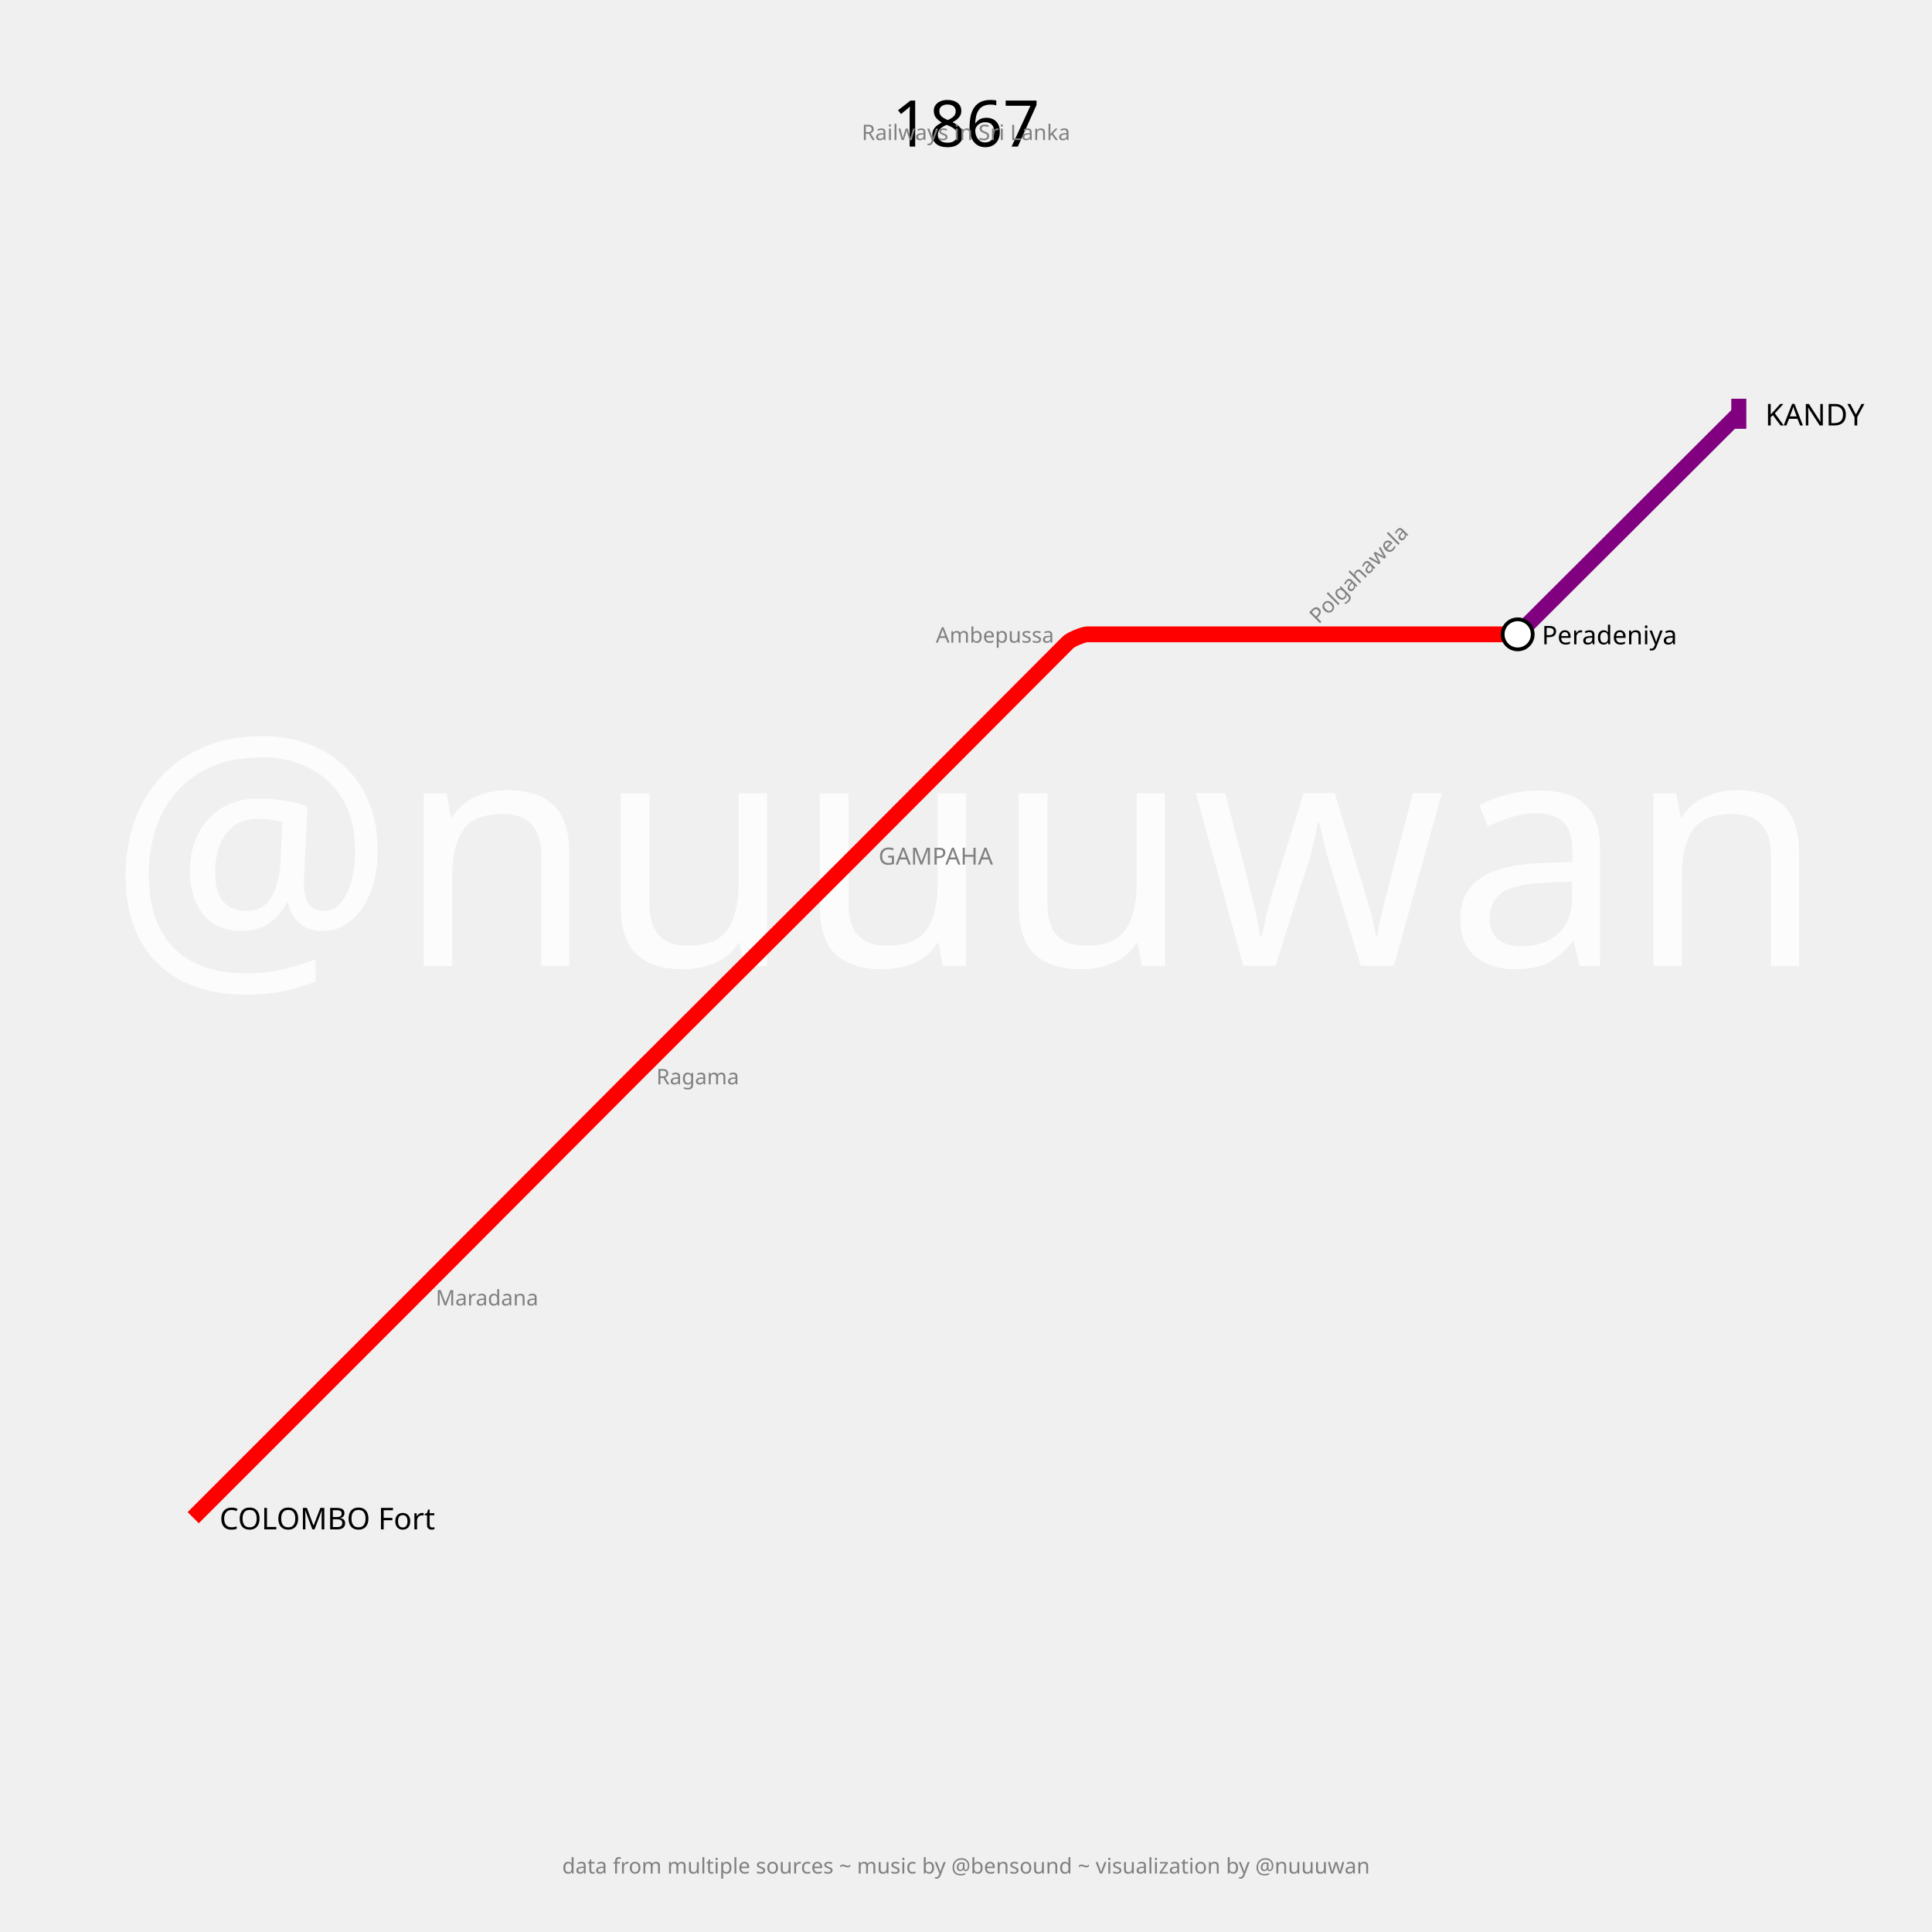
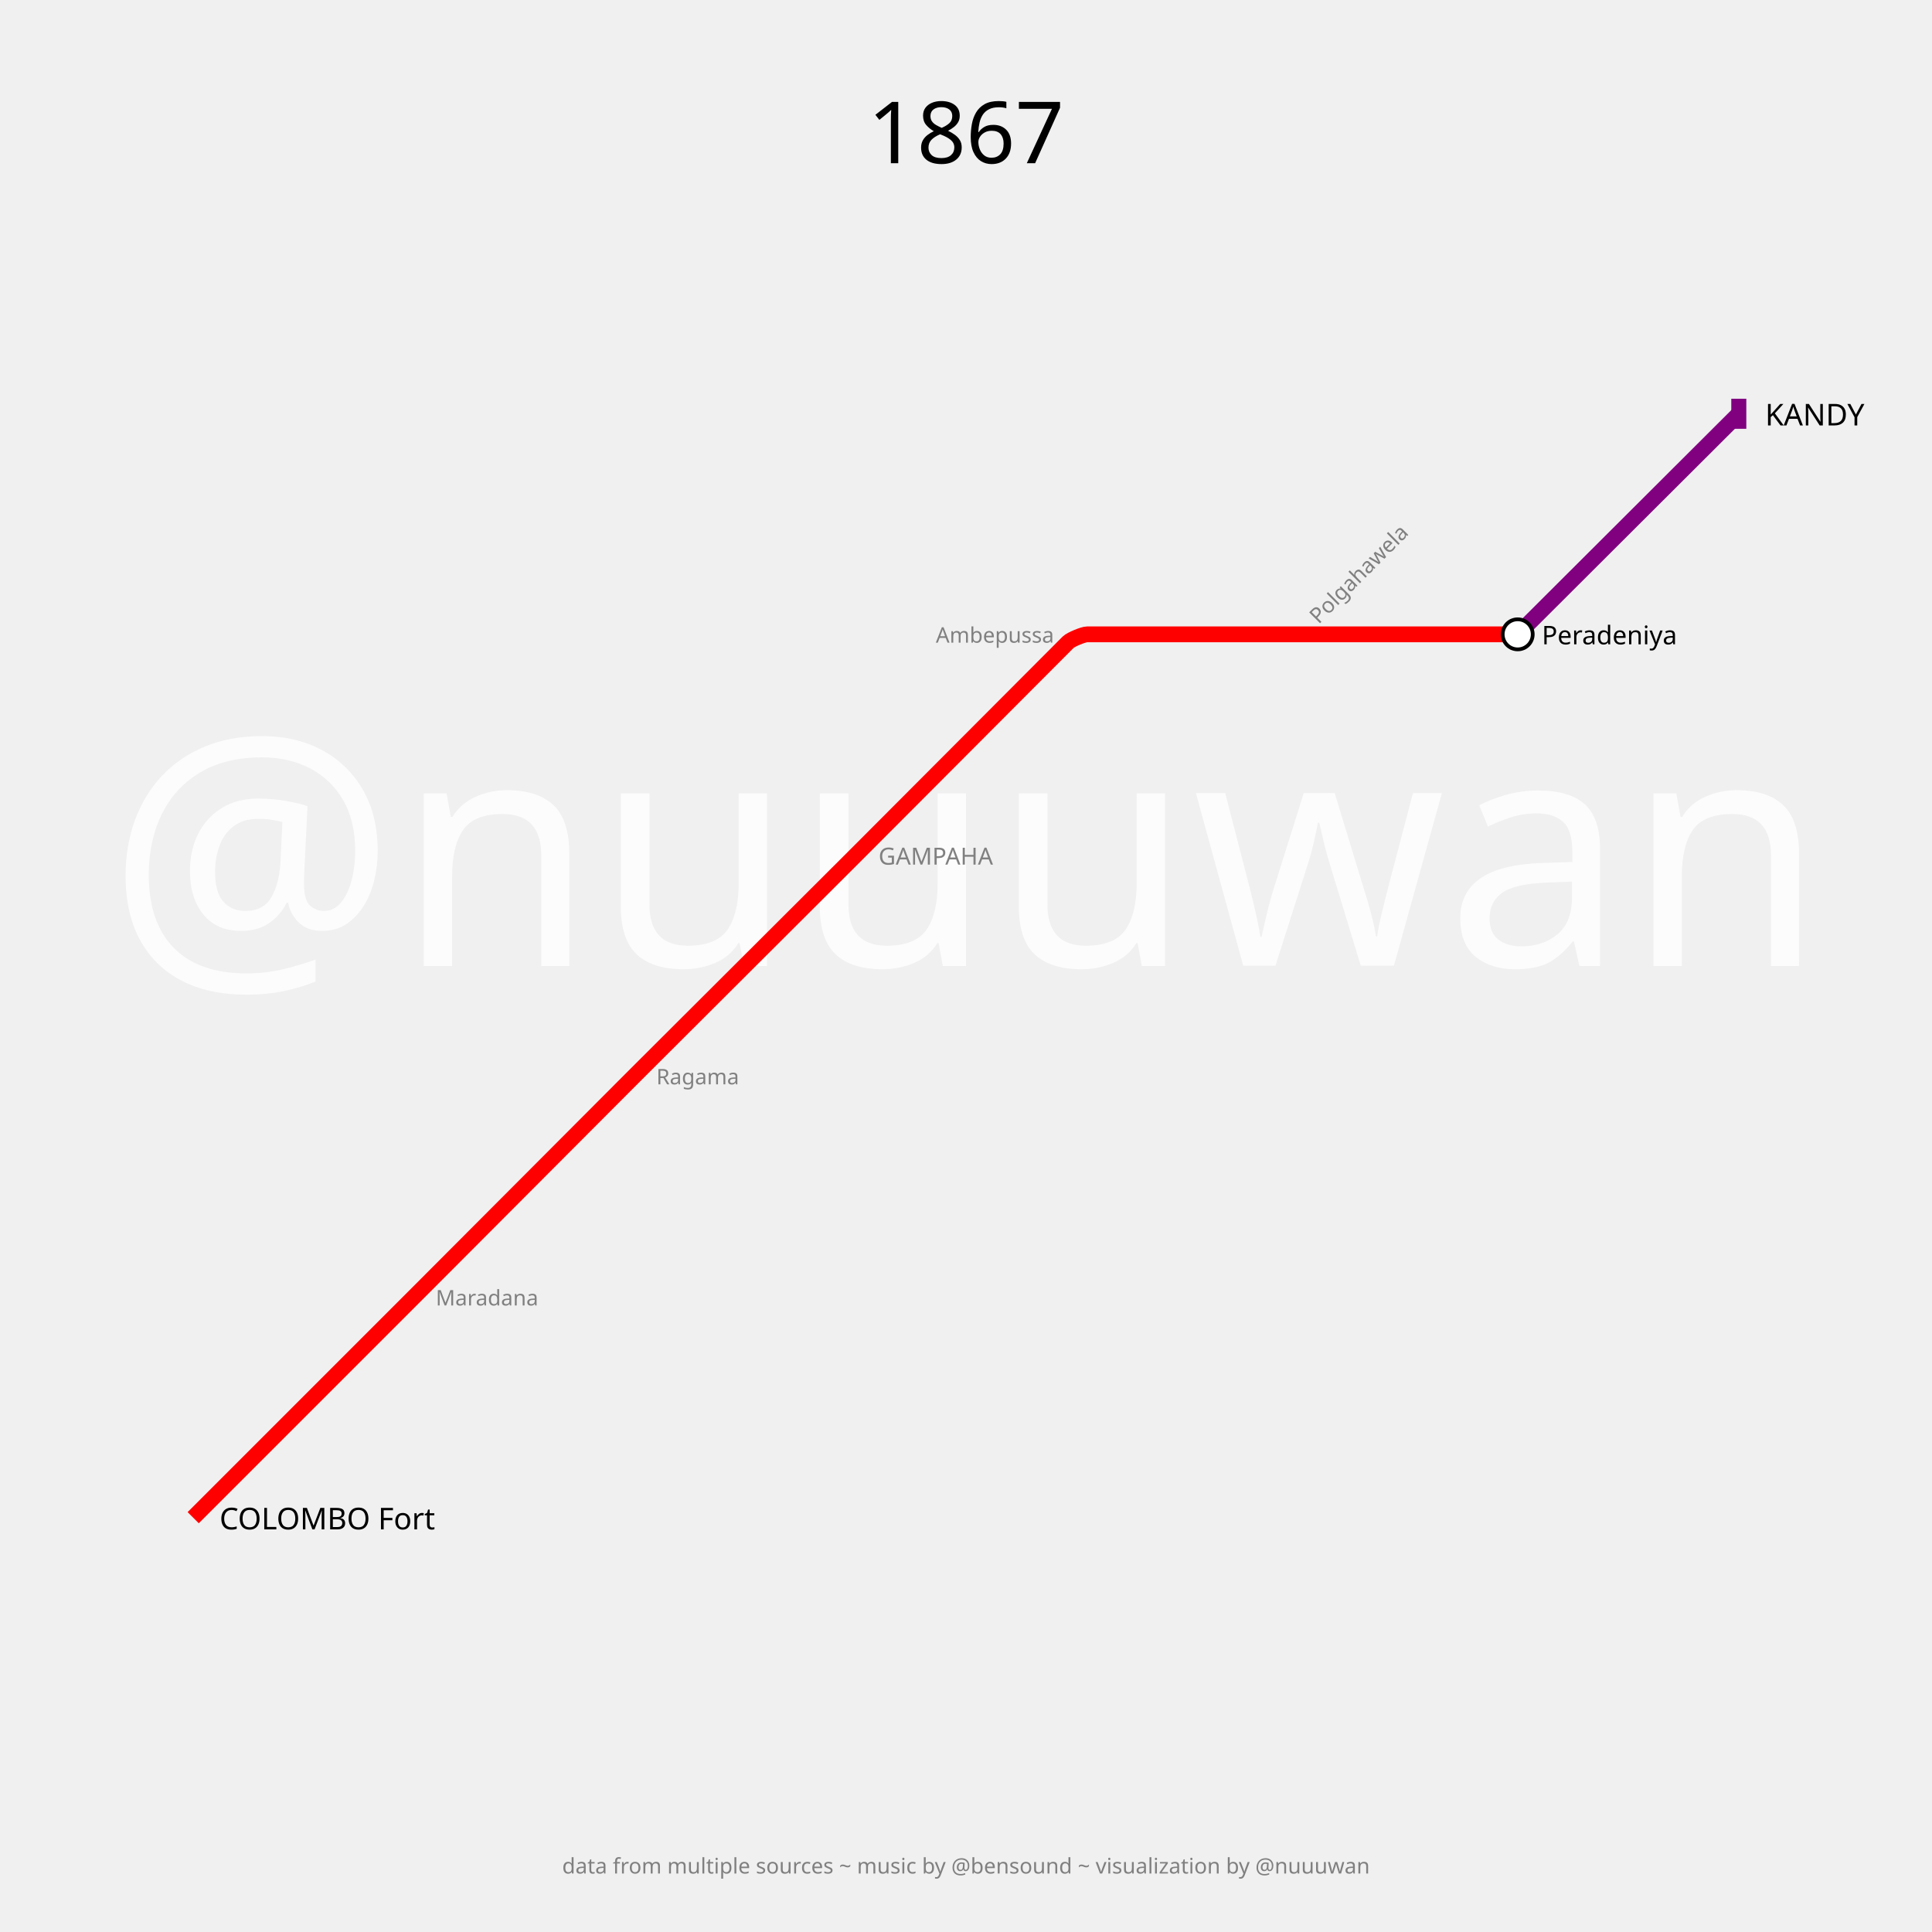
<svg xmlns="http://www.w3.org/2000/svg" width="3600" height="3600" padding="360">
  <text fill="#fcfcfc" stroke="none" font-size="600.0" font-family="p22" x="1800.0" y="1800.0" text-anchor="middle" dominant-baseline="center">@nuuuwan</text>
-   <text fill="black" stroke="none" font-size="120" font-family="p22" x="1800.0" y="180.0" text-anchor="middle" dominant-baseline="hanging">1867</text>
-   <text fill="gray" stroke="none" font-size="40" font-family="p22" x="1800.0" y="230.0" text-anchor="middle" dominant-baseline="hanging">Railways in Sri Lanka</text>
+   <text fill="black" stroke="none" font-size="160" font-family="p22" x="1800.0" y="180.0" text-anchor="middle" dominant-baseline="hanging">1867</text>
+   <text fill="gray" stroke="none" font-size="40" font-family="p22" x="1800.0" y="230.0" text-anchor="middle" dominant-baseline="hanging" />
  <text fill="gray" stroke="none" font-size="40" font-family="p22" x="1800.0" y="3460.0" text-anchor="middle" dominant-baseline="text-top">data from multiple sources ~ music by @bensound ~ visualization by @nuuuwan</text>
  <g>
    <path fill="none" stroke-width="29.4" stroke-opacity="1" d="M 360.0,2828.0 L 750.45,2437.55 C 757.3,2430.7 784.683,2403.283 791.525,2396.425 L 1162.476,2024.571 C 1168.984,2018.048 1195.048,1991.984 1201.571,1985.476 L 1574.379,1613.574 C 1580.919,1607.049 1607.049,1580.919 1613.574,1574.379 L 1990.451,1196.584 C 1995.301,1191.723 2018.733,1182.0 2025.6,1182.0 L 2417.0,1182.0 L 2828.0,1182.0" stroke="red" />
    <rect stroke="none" fill-opacity="1" x="2814" y="1154" width="28" height="56" fill="red" />
  </g>
  <g>
    <path fill="none" stroke-width="29.4" stroke-opacity="1" d="M 2828.0,1182.0 L 3240.0,771.0" stroke="purple" />
    <rect stroke="none" fill-opacity="1" x="3226" y="743" width="28" height="56" fill="purple" />
  </g>
  <g>
    <text fill="black" stroke="none" font-size="56.0" font-family="p22" font-weight="100" text-anchor="start" dominant-baseline="central" x="409.0" y="2828" transform="translate(360,2828) rotate(0) translate(-360,-2828)">COLOMBO Fort</text>
  </g>
  <g>
    <text fill="black" stroke="none" font-size="56.0" font-family="p22" font-weight="100" text-anchor="start" dominant-baseline="central" x="3289.0" y="771" transform="translate(3240,771) rotate(0) translate(-3240,-771)">KANDY</text>
  </g>
  <g>
    <circle r="28" fill="white" stroke="black" stroke-width="7.0" cx="2828" cy="1182" />
    <text fill="black" stroke="none" font-size="48.0" font-family="p22" font-weight="100" text-anchor="start" dominant-baseline="central" x="2873.0" y="1182" transform="translate(2828,1182) rotate(0) translate(-2828,-1182)">Peradeniya</text>
  </g>
  <g>
    <text fill="gray" stroke="none" font-size="44.0" font-family="p22" font-weight="100" text-anchor="start" dominant-baseline="central" x="1637.0" y="1594" transform="translate(1594,1594) rotate(0) translate(-1594,-1594)">GAMPAHA</text>
  </g>
  <g>
    <text fill="gray" stroke="none" font-size="40" font-family="p22" font-weight="100" text-anchor="start" dominant-baseline="central" x="812.0" y="2417" transform="translate(771,2417) rotate(0) translate(-771,-2417)">Maradana</text>
  </g>
  <g>
    <text fill="gray" stroke="none" font-size="40" font-family="p22" font-weight="100" text-anchor="start" dominant-baseline="central" x="1223.0" y="2005" transform="translate(1182,2005) rotate(0) translate(-1182,-2005)">Ragama</text>
  </g>
  <g>
    <text fill="gray" stroke="none" font-size="40" font-family="p22" font-weight="100" text-anchor="end" dominant-baseline="central" x="1964.0" y="1182" transform="translate(2005,1182) rotate(0) translate(-2005,-1182)">Ambepussa</text>
  </g>
  <g>
    <text fill="gray" stroke="none" font-size="40" font-family="p22" font-weight="100" text-anchor="start" dominant-baseline="central" x="2458.0" y="1182" transform="translate(2417,1182) rotate(-45) translate(-2417,-1182)">Polgahawela</text>
  </g>
</svg>
